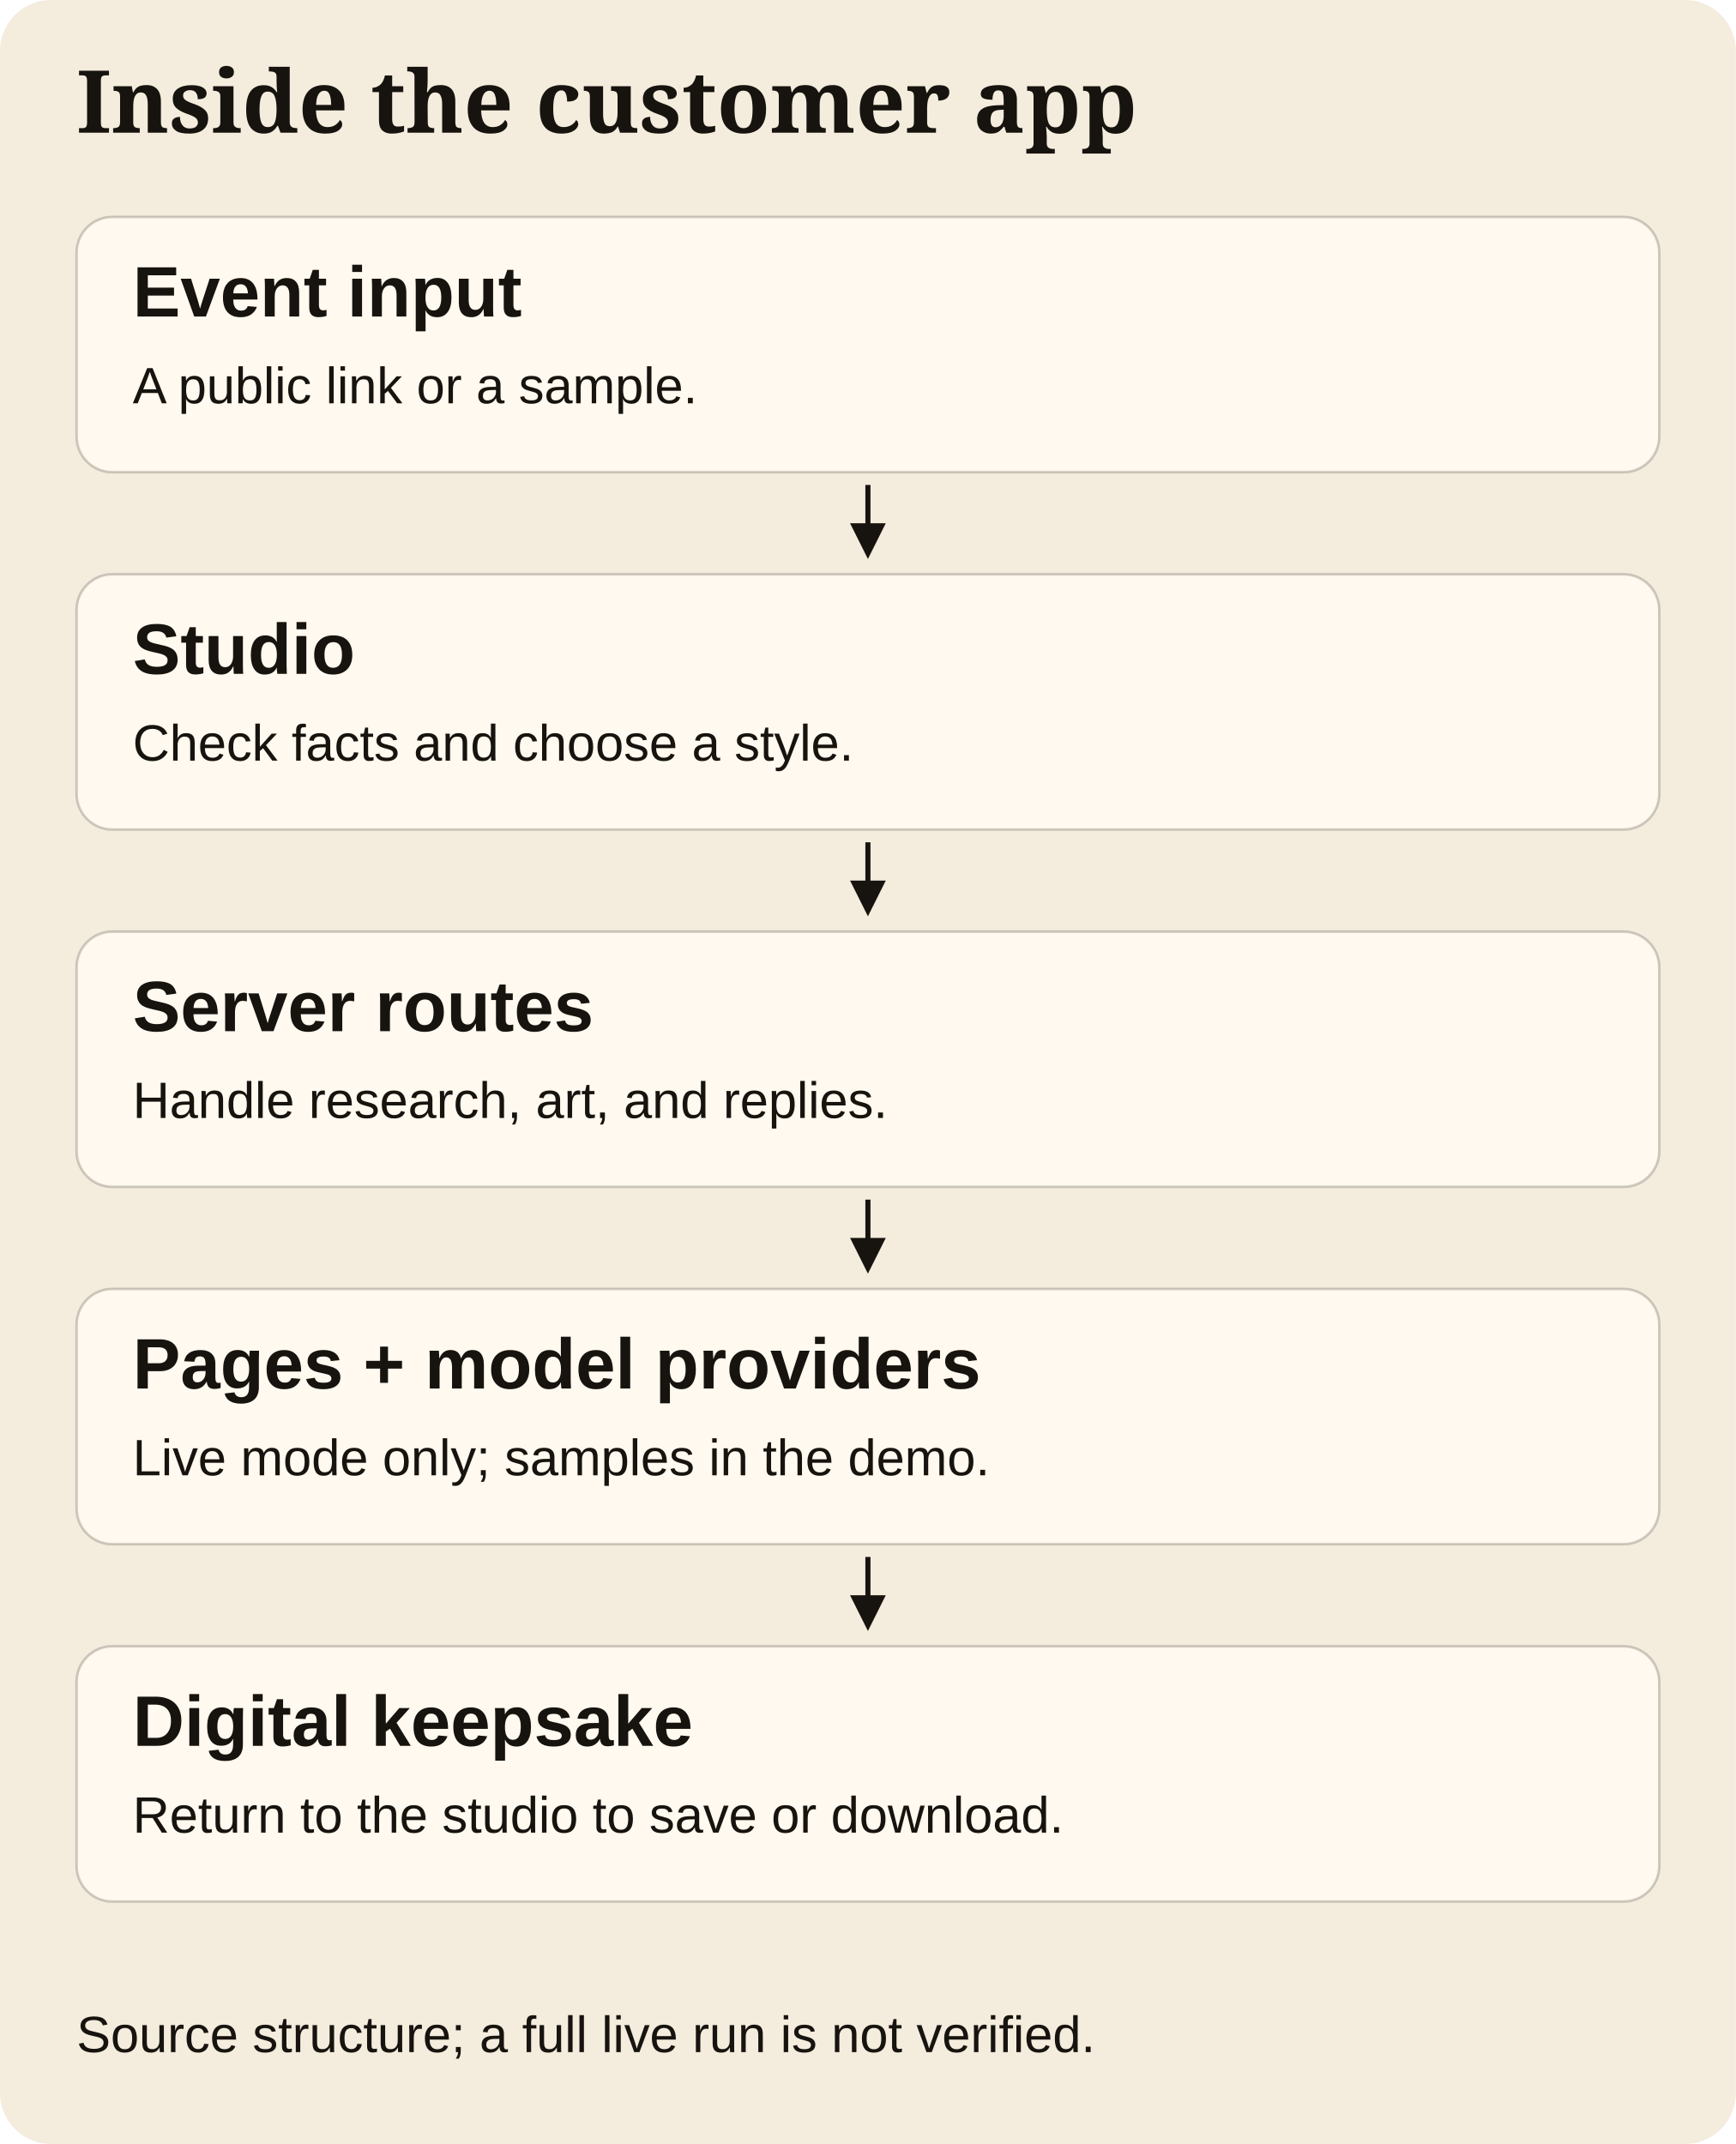
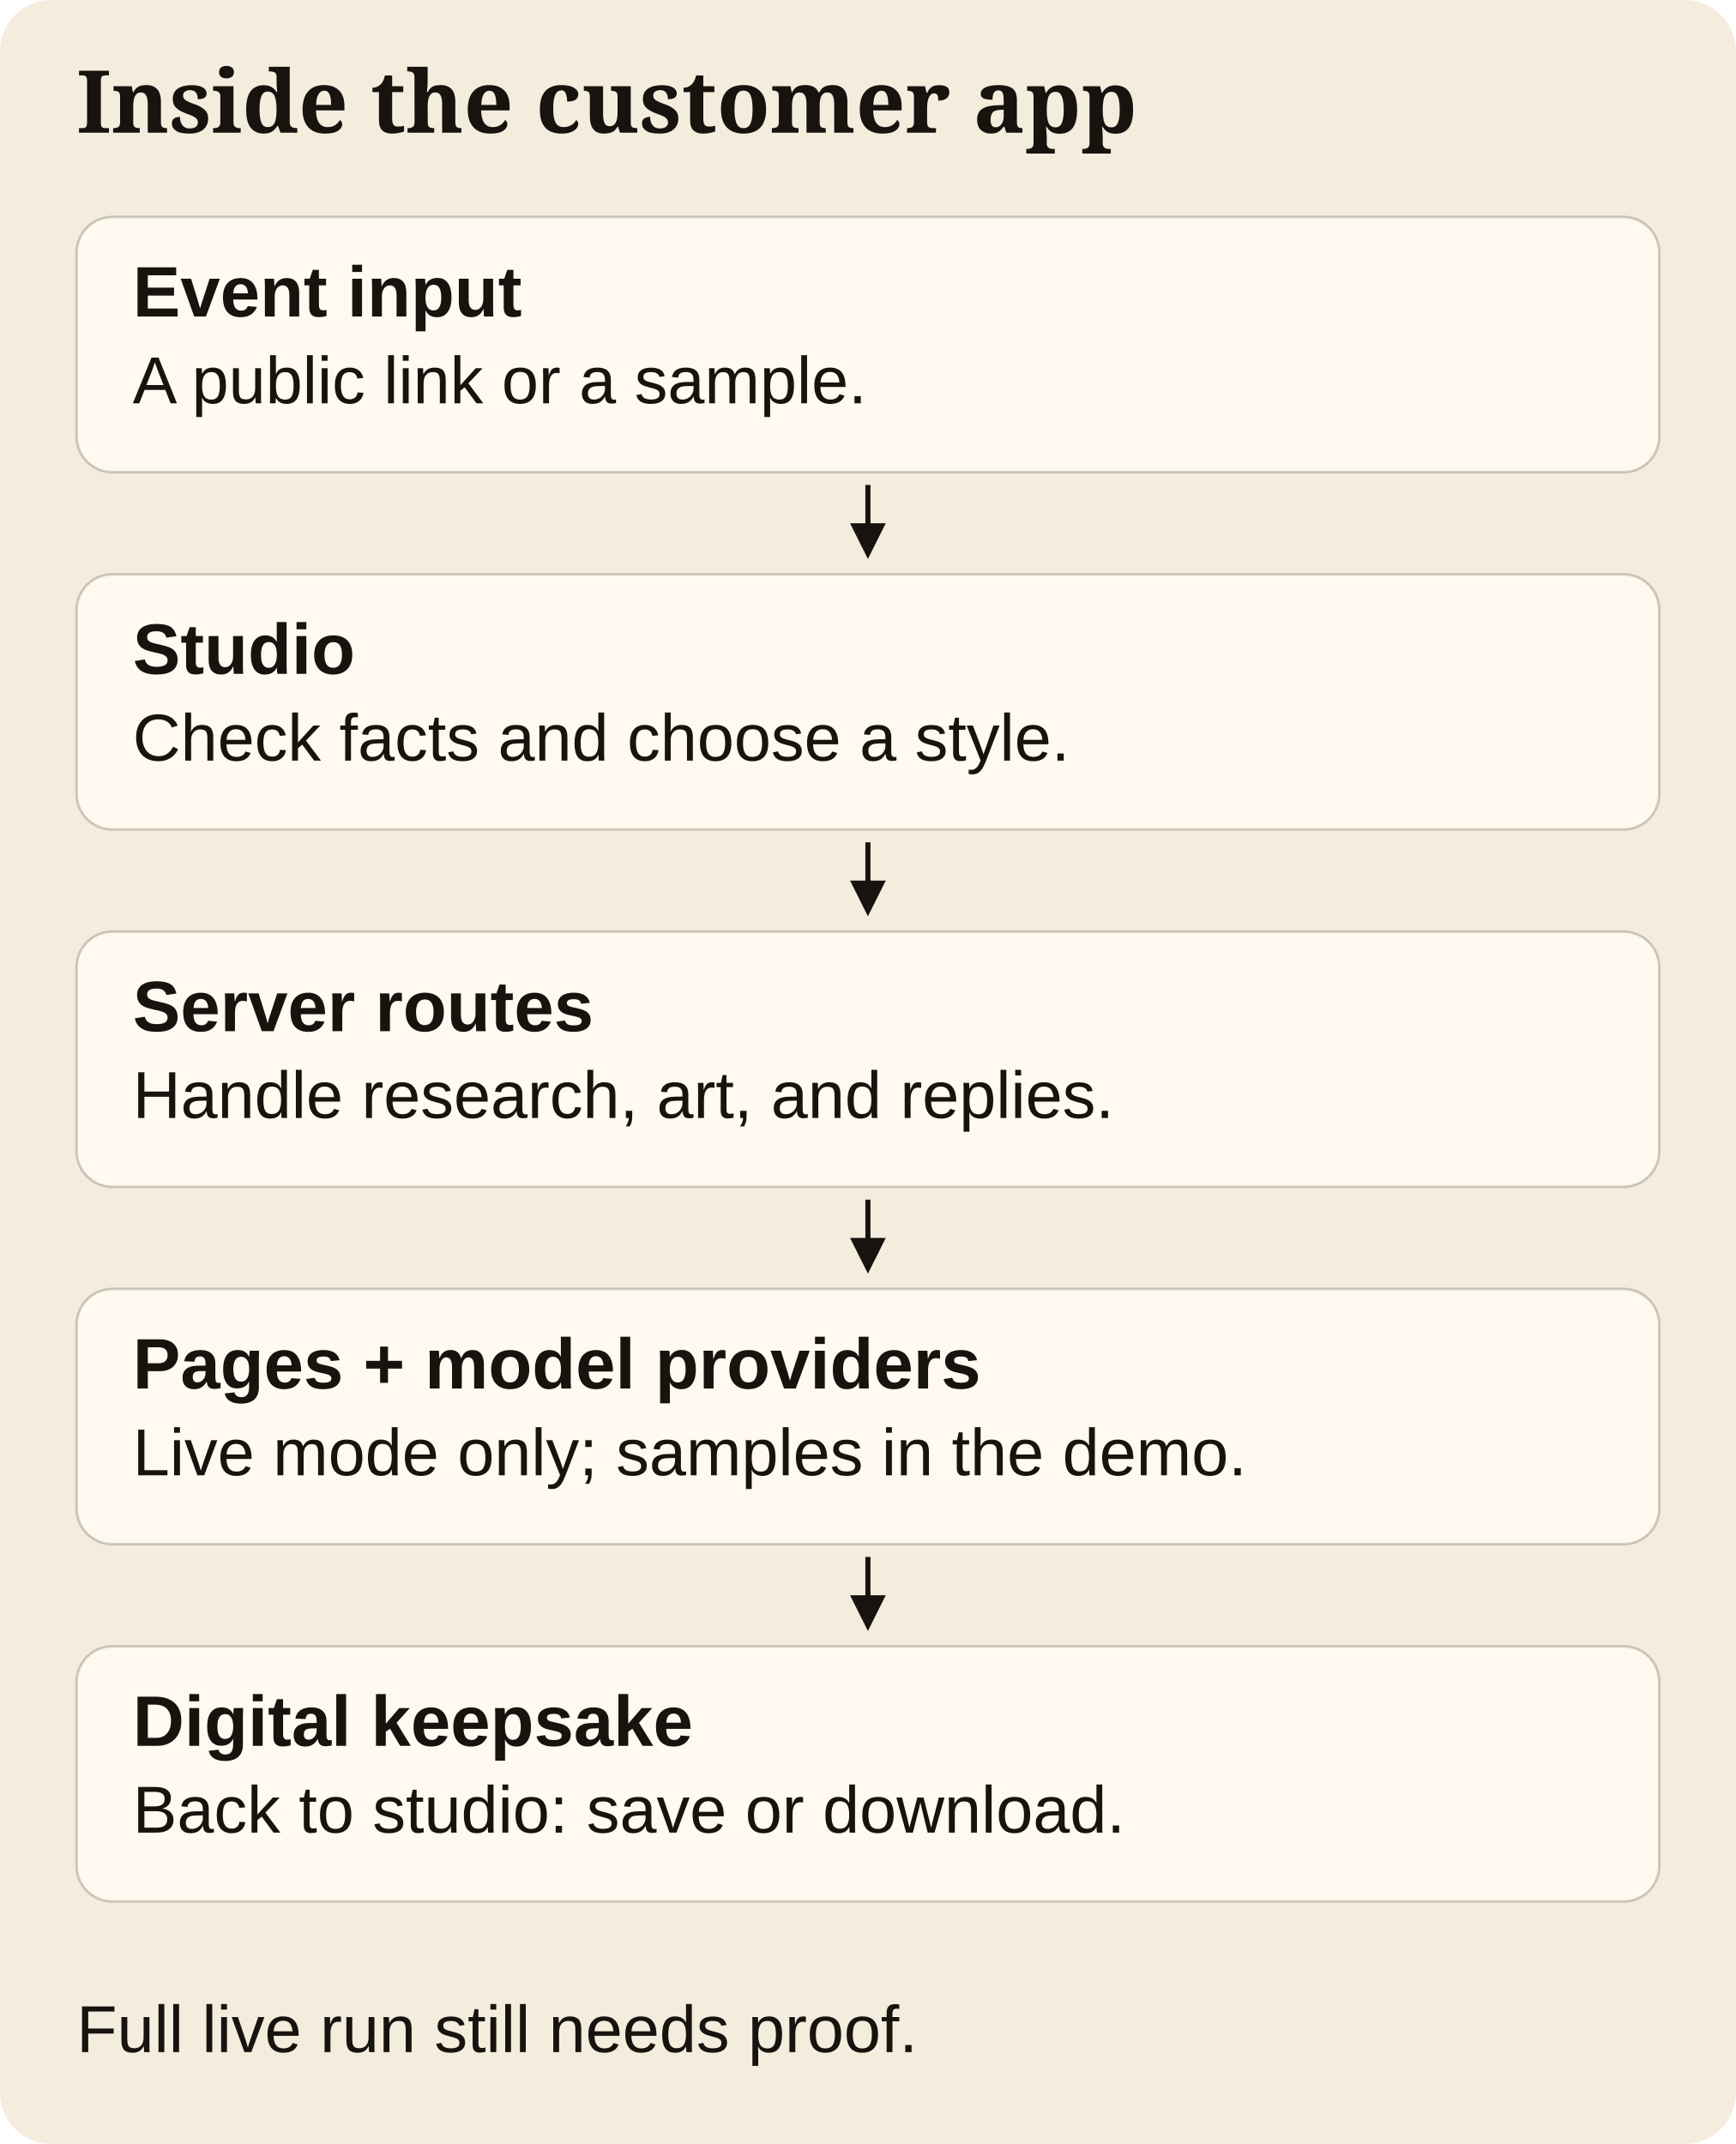
<svg xmlns="http://www.w3.org/2000/svg" viewBox="0 0 680 840" role="img" aria-labelledby="title">
  <rect width="680" height="840" rx="20" fill="#F4ECDD" />
-   <style>text{font-family:'Inter Tight',Arial,sans-serif;fill:#17140F}.title{font-family:Fraunces,Georgia,serif;font-size:34px;font-weight:600}.label{font-size:28px;font-weight:600}.note{font-size:20px}</style>
+   <style>text{font-family:'Inter Tight',Arial,sans-serif;fill:#17140F}.title{font-family:Fraunces,Georgia,serif;font-size:34px;font-weight:600}.label{font-size:28px;font-weight:600}.note{font-size:26px}</style>
  <defs>
    <marker id="arrow" markerWidth="7" markerHeight="7" refX="6" refY="3.5" orient="auto">
      <path d="M0 0L7 3.5L0 7" fill="#17140F" />
    </marker>
  </defs>
  <text x="30" y="52" class="title">Inside the customer app</text>
  <rect x="30" y="85" width="620" height="100" rx="14" fill="#FFF9EF" stroke="#17140F" stroke-opacity=".2" />
  <text x="52" y="124" class="label">Event input</text>
  <text x="52" y="158" class="note">A public link or a sample.</text>
  <path d="M340 190v27" stroke="#17140F" stroke-width="2" marker-end="url(#arrow)" />
  <rect x="30" y="225" width="620" height="100" rx="14" fill="#FFF9EF" stroke="#17140F" stroke-opacity=".2" />
  <text x="52" y="264" class="label">Studio</text>
  <text x="52" y="298" class="note">Check facts and choose a style.</text>
  <path d="M340 330v27" stroke="#17140F" stroke-width="2" marker-end="url(#arrow)" />
  <rect x="30" y="365" width="620" height="100" rx="14" fill="#FFF9EF" stroke="#17140F" stroke-opacity=".2" />
  <text x="52" y="404" class="label">Server routes</text>
  <text x="52" y="438" class="note">Handle research, art, and replies.</text>
  <path d="M340 470v27" stroke="#17140F" stroke-width="2" marker-end="url(#arrow)" />
  <rect x="30" y="505" width="620" height="100" rx="14" fill="#FFF9EF" stroke="#17140F" stroke-opacity=".2" />
  <text x="52" y="544" class="label">Pages + model providers</text>
  <text x="52" y="578" class="note">Live mode only; samples in the demo.</text>
  <path d="M340 610v27" stroke="#17140F" stroke-width="2" marker-end="url(#arrow)" />
  <rect x="30" y="645" width="620" height="100" rx="14" fill="#FFF9EF" stroke="#17140F" stroke-opacity=".2" />
  <text x="52" y="684" class="label">Digital keepsake</text>
-   <text x="52" y="718" class="note">Return to the studio to save or download.</text>
-   <text x="30" y="804" class="note">Source structure; a full live run is not verified.</text>
+   <text x="52" y="718" class="note">Back to studio: save or download.</text>
+   <text x="30" y="804" class="note">Full live run still needs proof.</text>
</svg>
